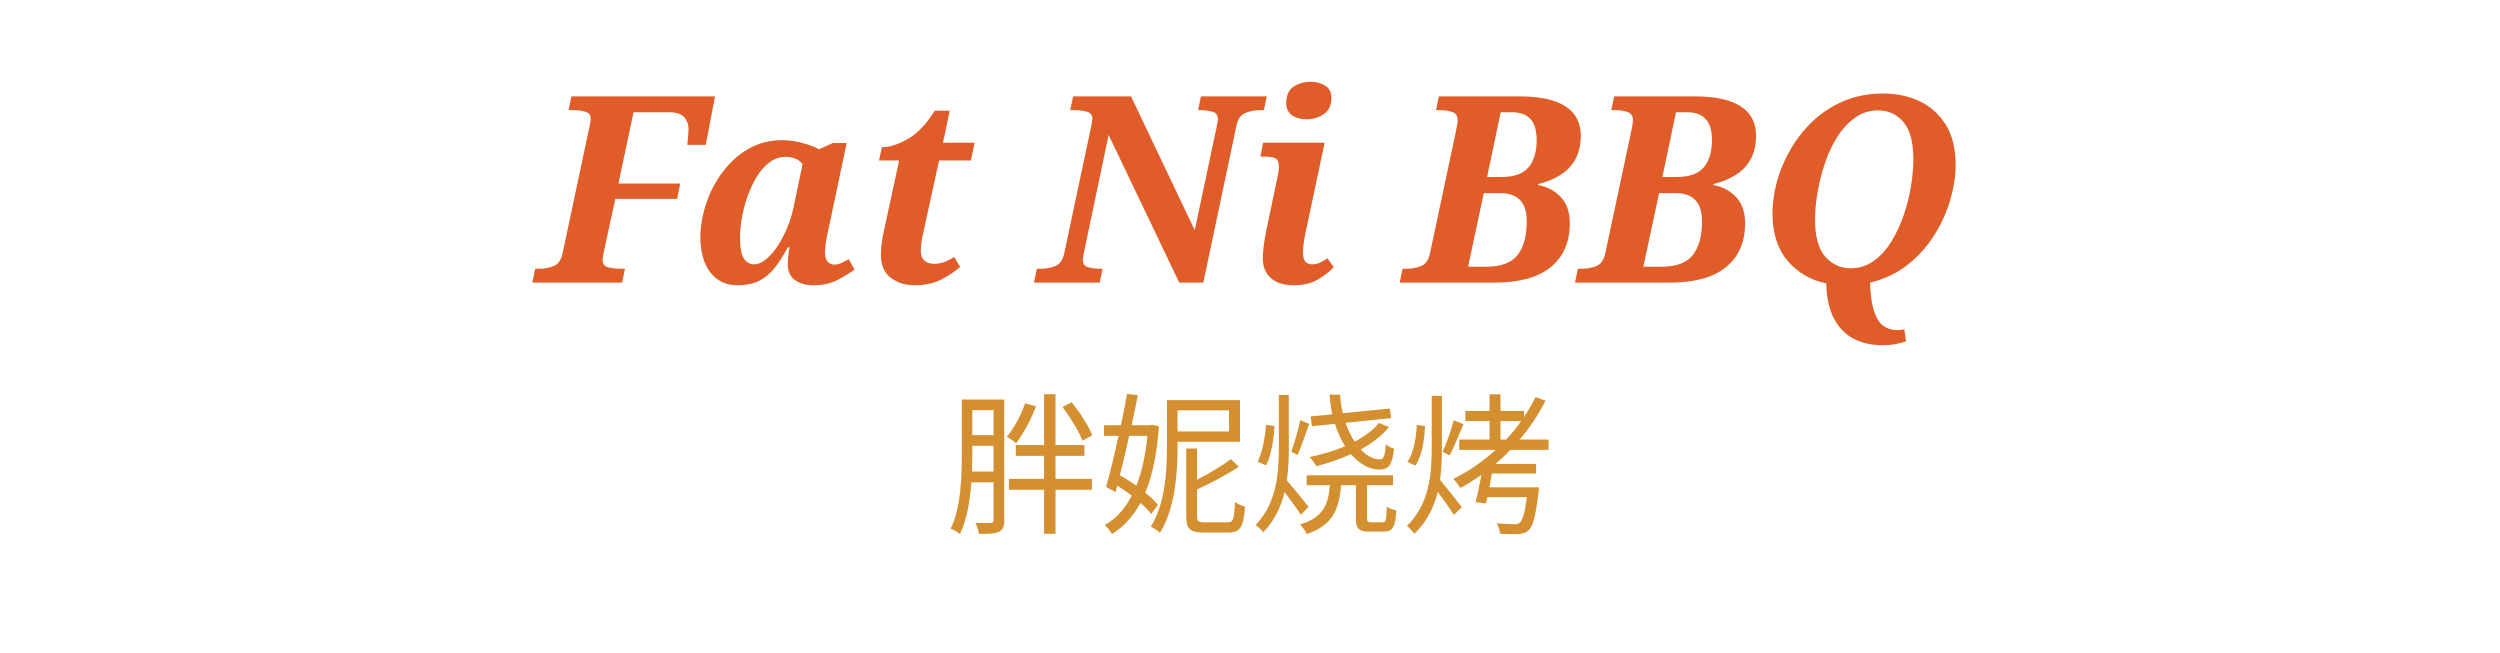
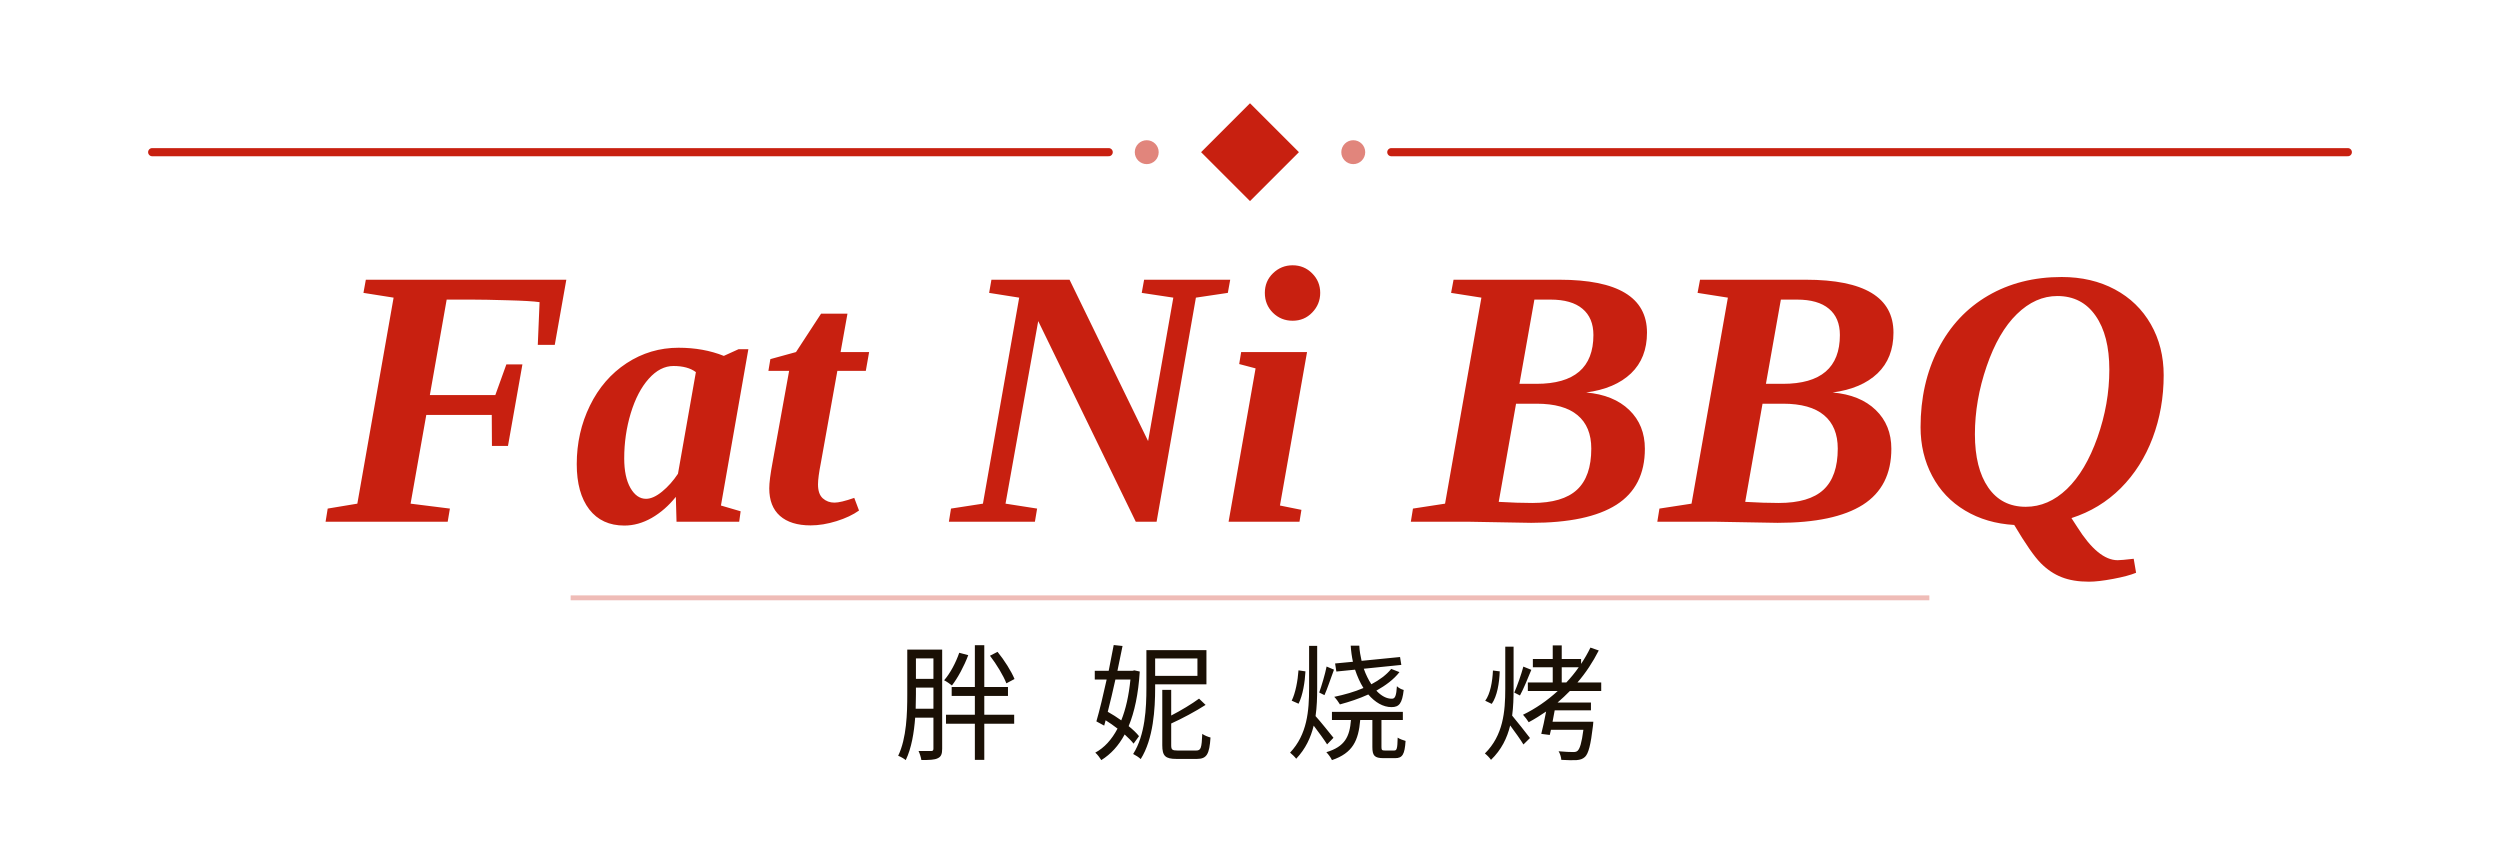
- <svg xmlns="http://www.w3.org/2000/svg" viewBox="0 0 460 120" width="460" height="120">
-   <rect width="460" height="120" rx="14" fill="none" />
-   <text x="230" y="52" font-family="Georgia,serif" font-style="italic" font-size="48" font-weight="700" fill="#e05c28" text-anchor="middle">Fat Ni BBQ</text>
-   <text x="230" y="96" font-family="system-ui,sans-serif" font-size="28" font-weight="400" fill="#d49030" text-anchor="middle">胖妮烧烤</text>
+ <svg xmlns="http://www.w3.org/2000/svg" viewBox="0 0 460 156" role="img" aria-label="Fat Ni BBQ 胖妮烧烤 — Authentic Chinese BBQ">
+   <line x1="28" y1="28" x2="204" y2="28" stroke="#C82010" stroke-width="1.5" stroke-linecap="round" />
+   <polygon points="230,19 239,28 230,37 221,28" fill="#C82010" />
+   <line x1="256" y1="28" x2="432" y2="28" stroke="#C82010" stroke-width="1.5" stroke-linecap="round" />
+   <circle cx="211" cy="28" r="2.2" fill="#C82010" opacity="0.55" />
+   <circle cx="249" cy="28" r="2.2" fill="#C82010" opacity="0.55" />
+   <text x="230" y="96" font-family="Georgia, 'Times New Roman', 'Palatino Linotype', serif" font-style="italic" font-weight="bold" font-size="68" text-anchor="middle" fill="#C82010">Fat Ni BBQ</text>
+   <line x1="105" y1="110" x2="355" y2="110" stroke="#C82010" stroke-width="0.9" stroke-opacity="0.3" />
+   <text x="230" y="138" font-family="'PingFang SC', 'Noto Serif SC', 'Microsoft YaHei', 'Hiragino Sans GB', serif" font-size="23" letter-spacing="13" text-anchor="middle" fill="#1A1005">胖妮烧烤</text>
</svg>
